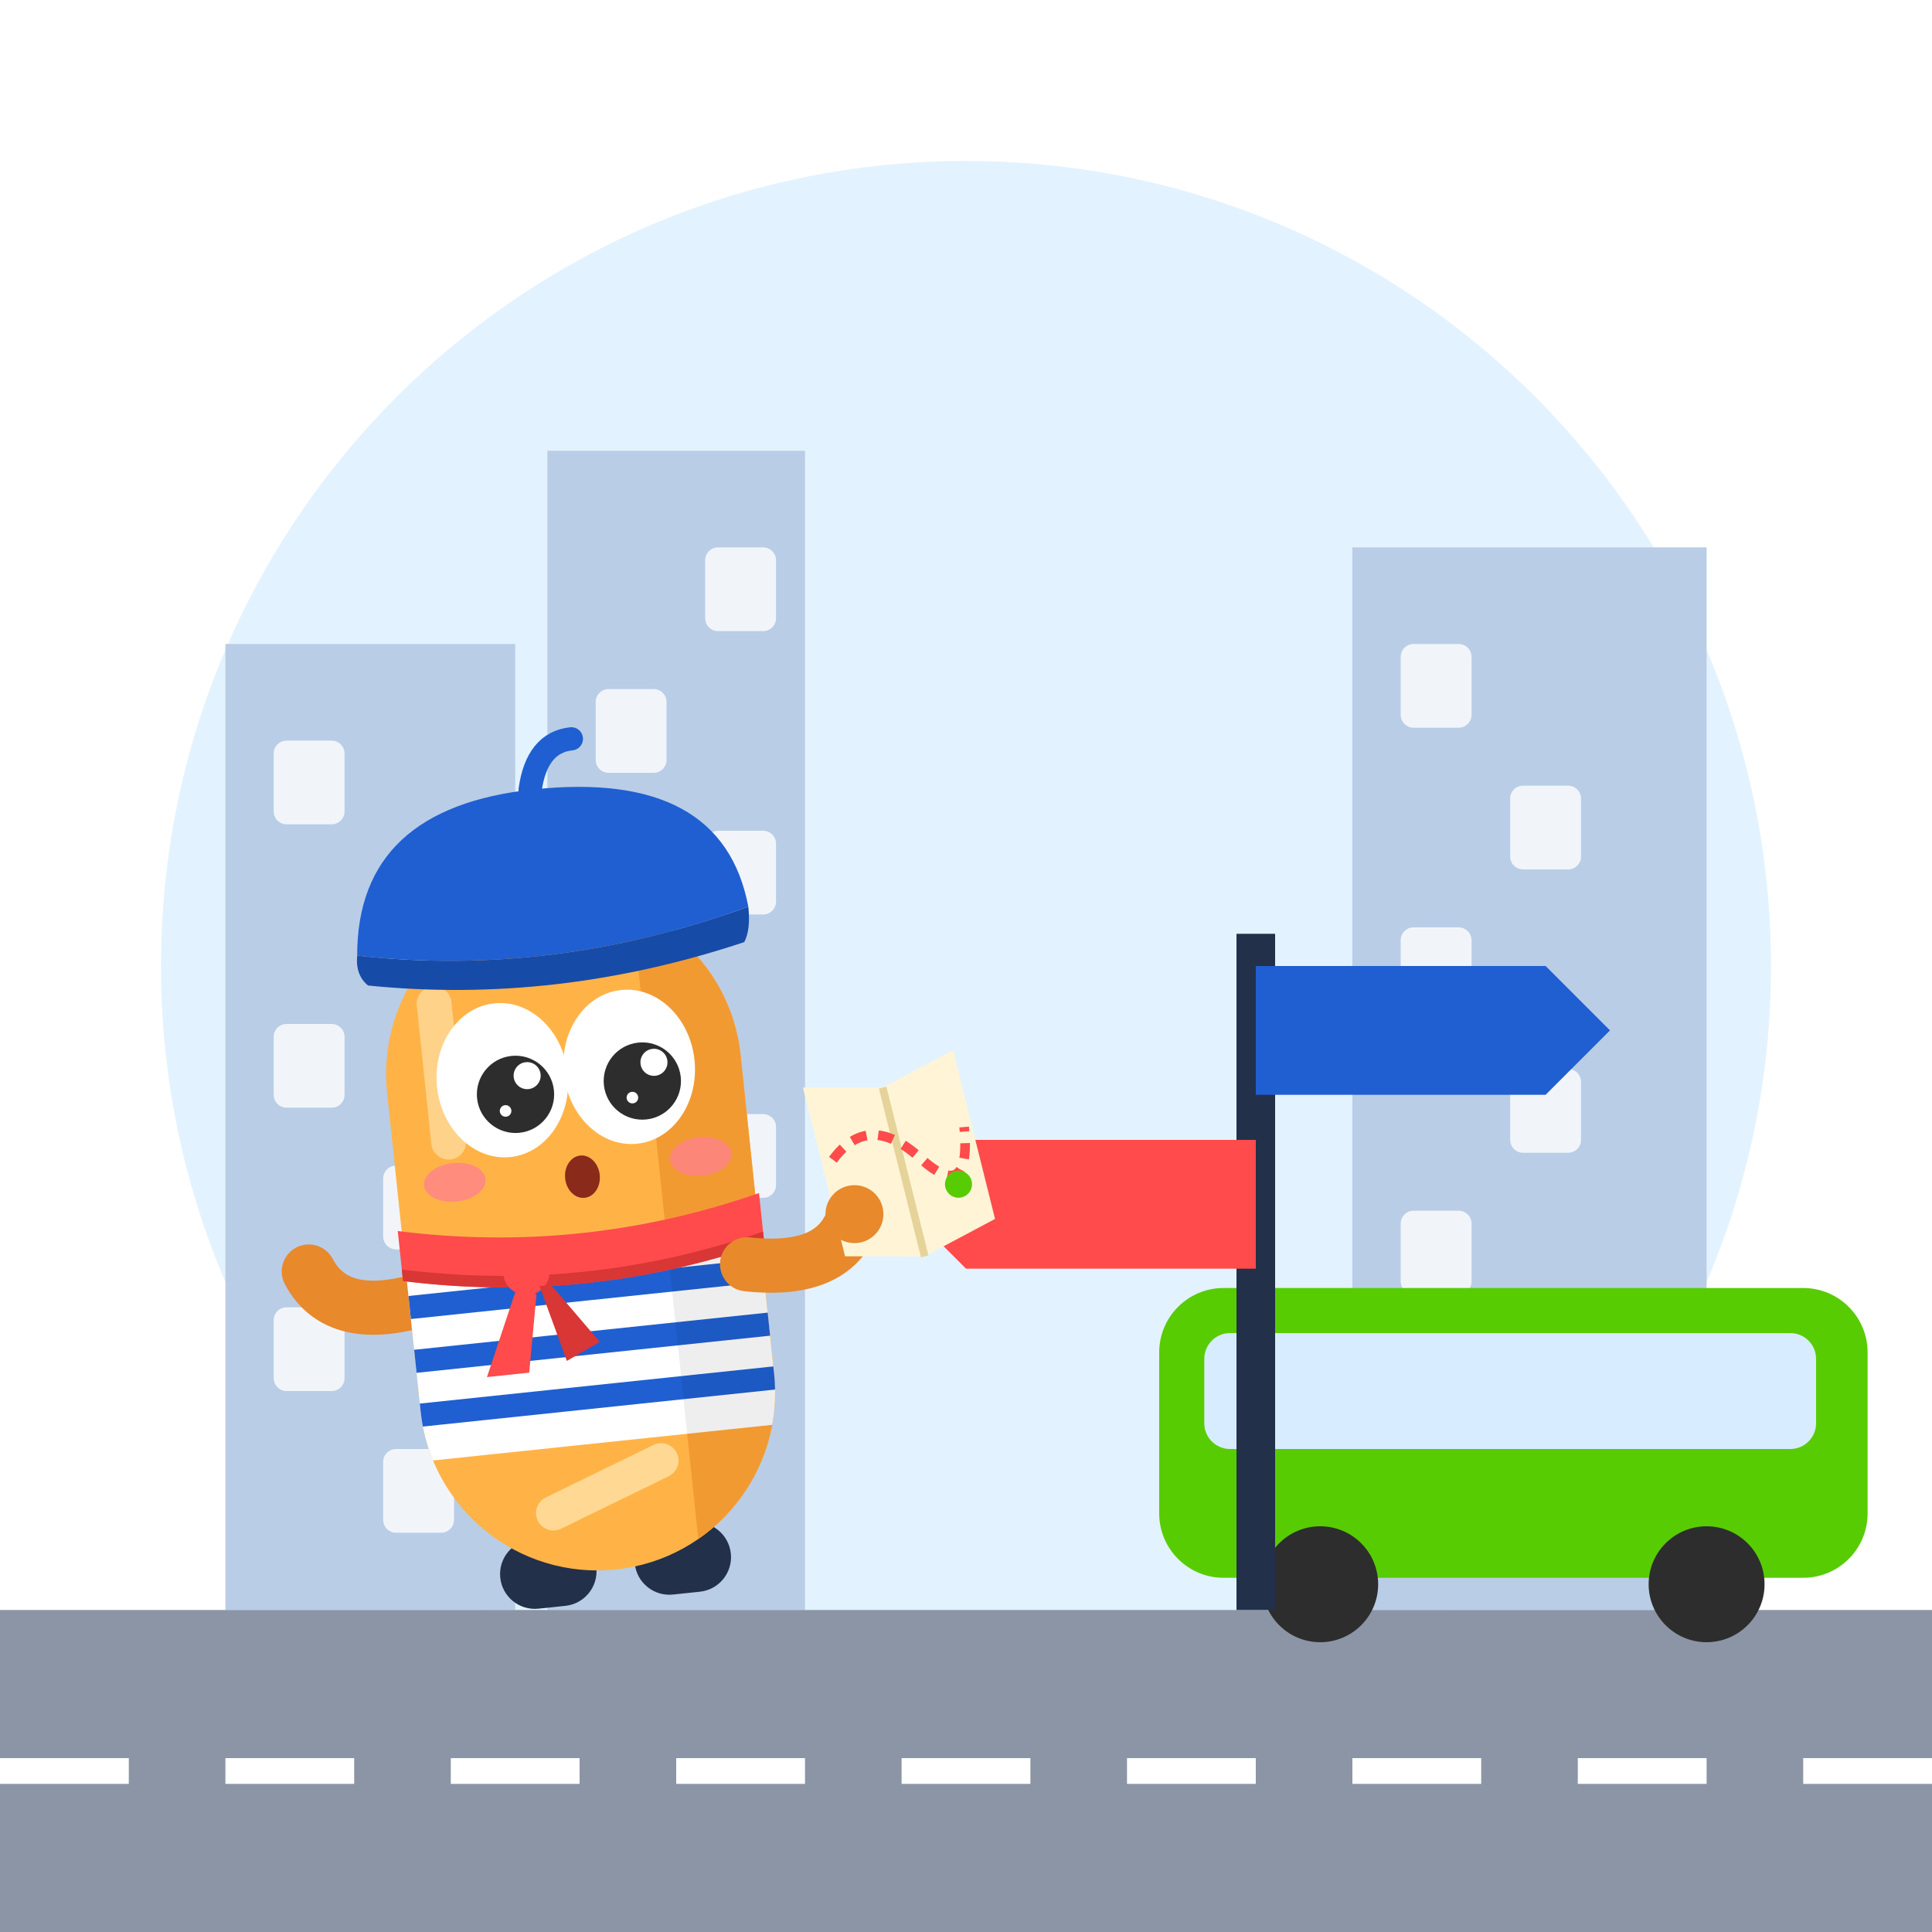
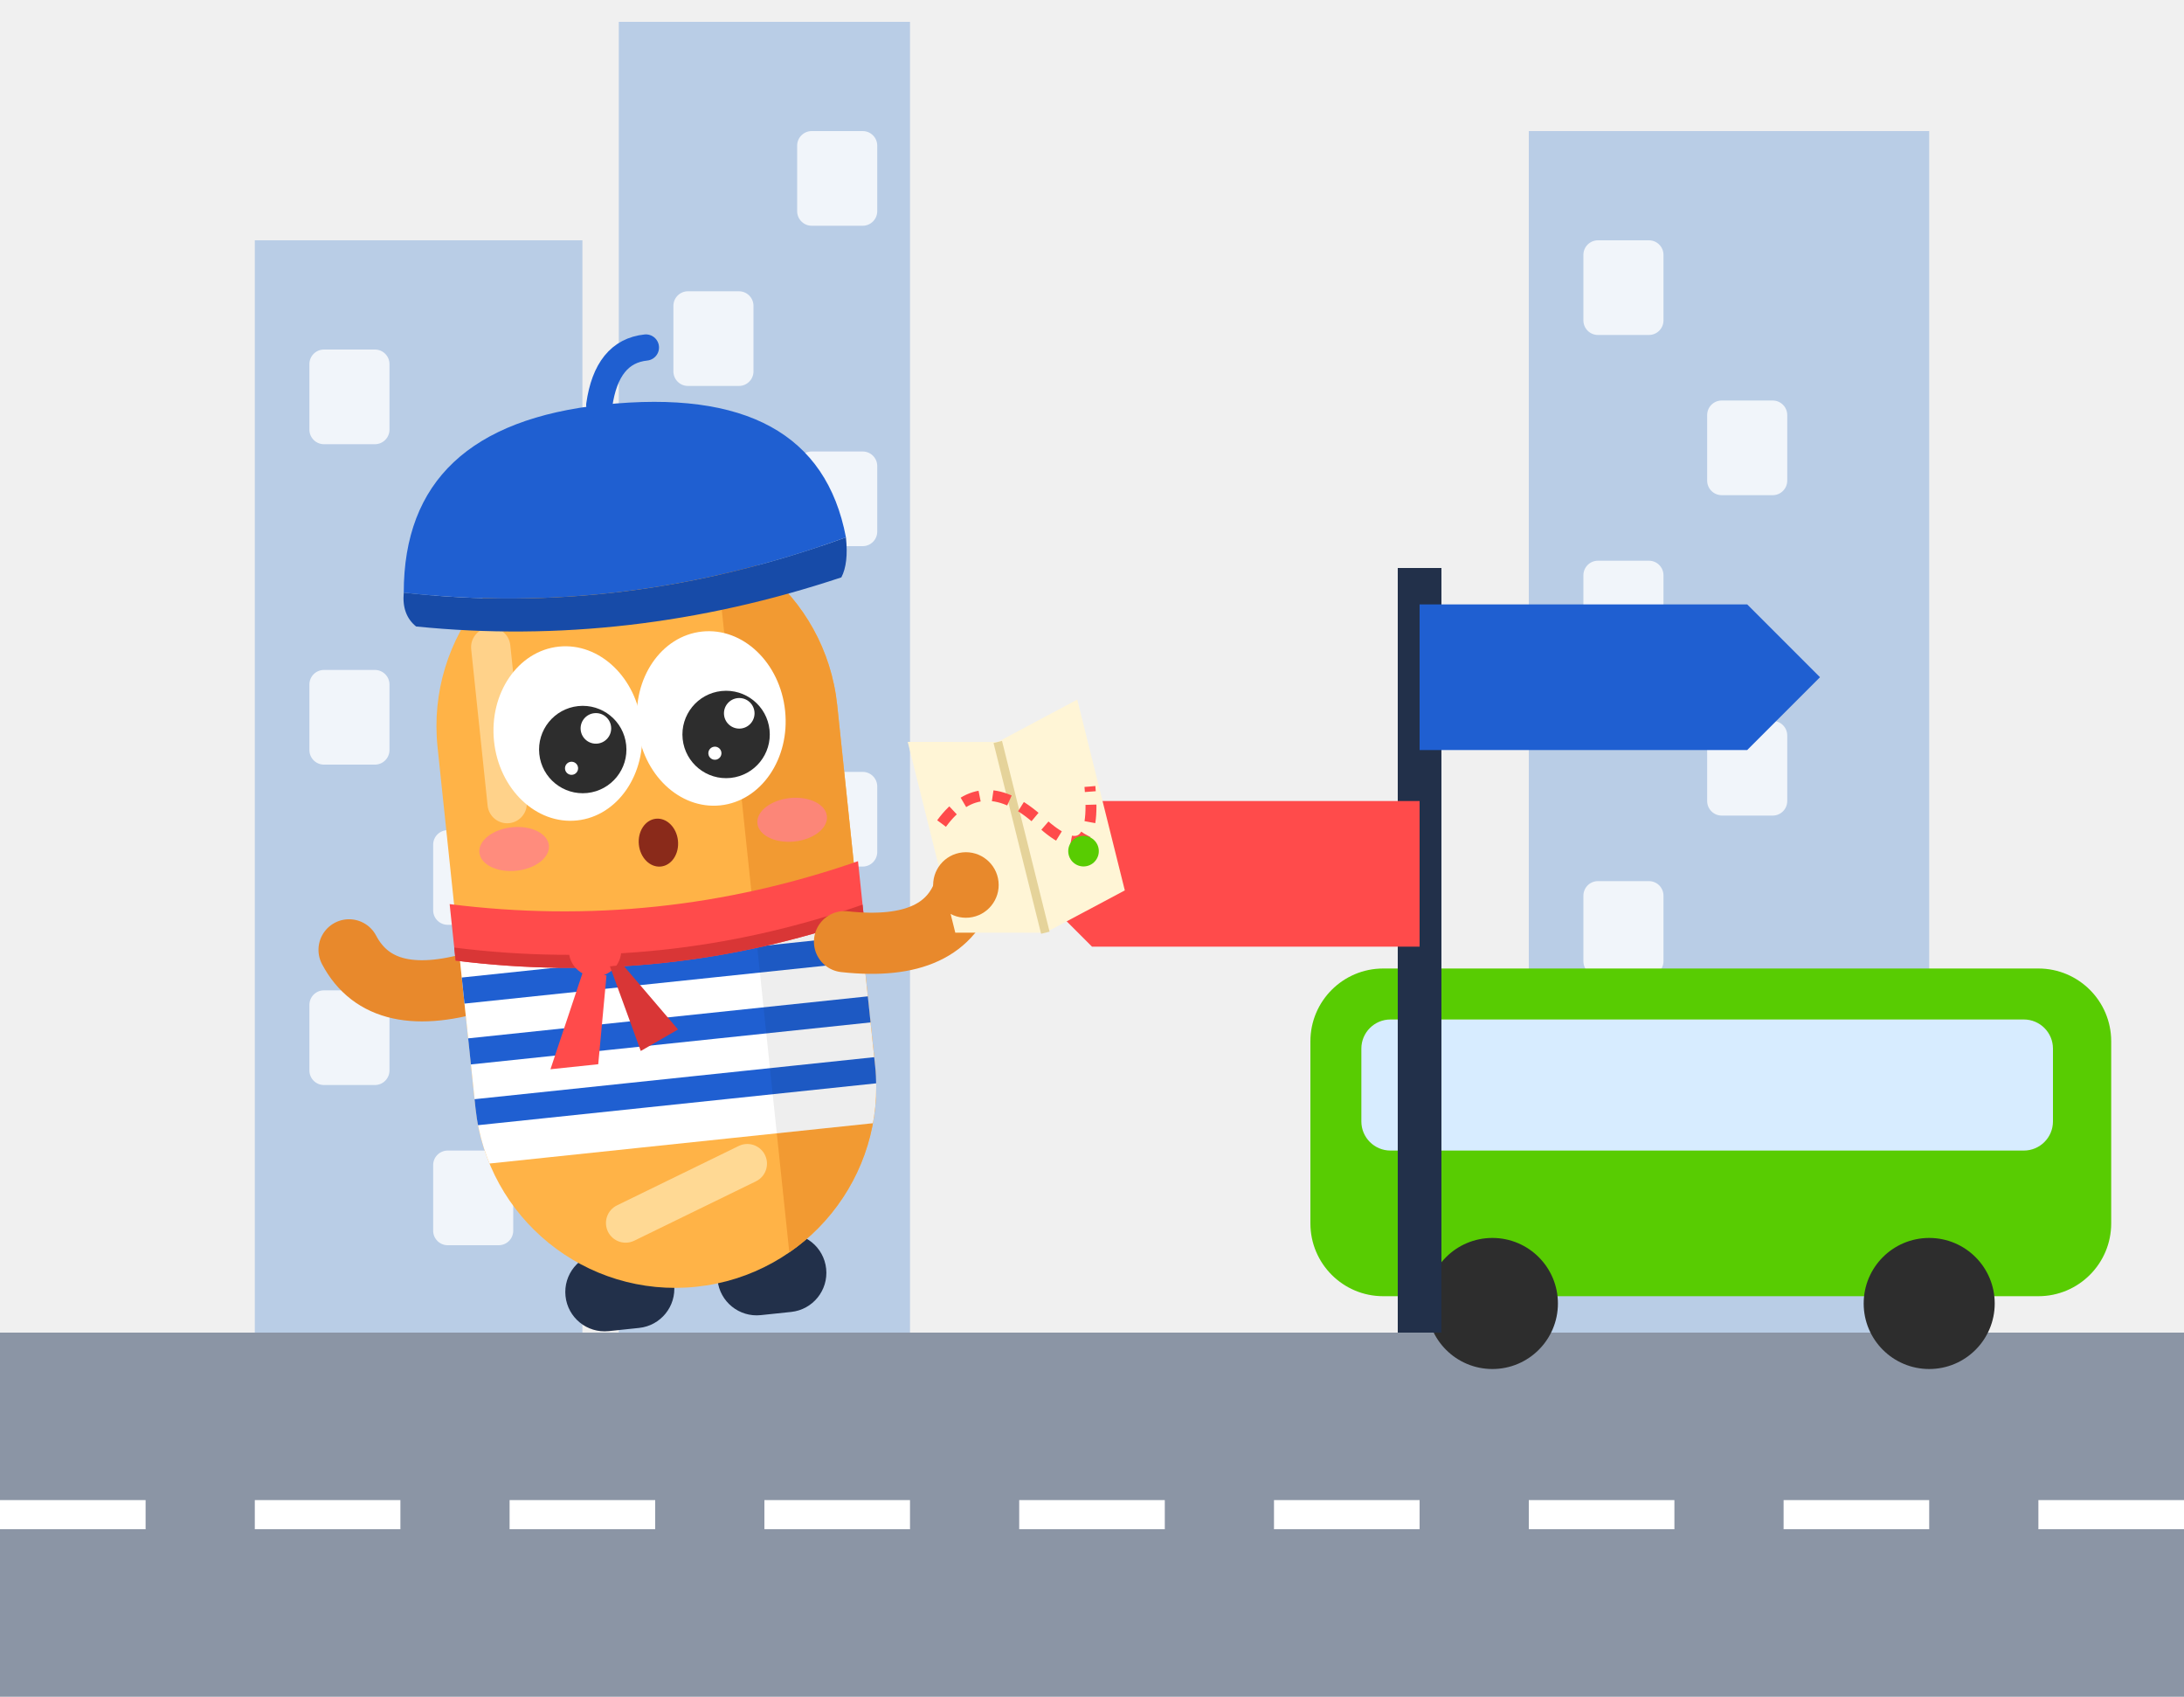
- <svg xmlns="http://www.w3.org/2000/svg" viewBox="0 0 600 600" width="600" height="600">
-   <rect width="600" height="600" fill="#ffffff" />
-   <circle cx="300" cy="300" r="250" fill="#e3f2ff" />
+ <svg xmlns="http://www.w3.org/2000/svg" viewBox="0 134 600 466" width="600" height="466">
  <g fill="#b9cde6">
    <rect x="70" y="200" width="90" height="300" />
    <rect x="170" y="140" width="80" height="360" />
    <rect x="420" y="170" width="110" height="330" />
  </g>
  <g fill="#fff" opacity=".8">
    <rect x="85" y="230" width="22" height="26" rx="4" />
    <rect x="219" y="170" width="22" height="26" rx="4" />
    <rect x="435" y="200" width="22" height="26" rx="4" />
    <rect x="119" y="274" width="22" height="26" rx="4" />
    <rect x="185" y="214" width="22" height="26" rx="4" />
    <rect x="469" y="244" width="22" height="26" rx="4" />
    <rect x="85" y="318" width="22" height="26" rx="4" />
    <rect x="219" y="258" width="22" height="26" rx="4" />
    <rect x="435" y="288" width="22" height="26" rx="4" />
    <rect x="119" y="362" width="22" height="26" rx="4" />
    <rect x="185" y="302" width="22" height="26" rx="4" />
    <rect x="469" y="332" width="22" height="26" rx="4" />
    <rect x="85" y="406" width="22" height="26" rx="4" />
    <rect x="219" y="346" width="22" height="26" rx="4" />
    <rect x="435" y="376" width="22" height="26" rx="4" />
    <rect x="119" y="450" width="22" height="26" rx="4" />
    <rect x="185" y="390" width="22" height="26" rx="4" />
    <rect x="469" y="420" width="22" height="26" rx="4" />
  </g>
  <rect x="0" y="500" width="600" height="100" fill="#8b95a5" />
  <path d="M0 550 H600" stroke="#fff" stroke-width="8" stroke-dasharray="40 30" />
  <g transform="translate(470 470)">
    <rect x="-110" y="-70" width="220" height="90" rx="20" fill="#58cc02" />
    <rect x="-96" y="-56" width="190" height="36" rx="8" fill="#d7ecff" />
    <circle cx="-60" cy="22" r="18" fill="#2d2d2d" />
    <circle cx="60" cy="22" r="18" fill="#2d2d2d" />
  </g>
  <g transform="translate(390 290)">
    <rect x="-6" y="0" width="12" height="210" fill="#22304a" />
    <path d="M0 10 H90 L110 30 L90 50 H0 Z" fill="#1f5fd1" />
    <path d="M0 64 H-90 L-110 84 L-90 104 H0 Z" fill="#ff4b4b" />
  </g>
  <g transform="translate(180 380) scale(0.6) rotate(-6)">
    <defs>
      <clipPath id="b18">
        <rect x="-92" y="-170" width="184" height="350" rx="92" />
      </clipPath>
    </defs>
    <rect x="-60" y="160" width="50" height="36" rx="18" fill="#22304a" />
    <rect x="10" y="160" width="50" height="36" rx="18" fill="#22304a" />
    <path d="M-82 30 Q-130 40 -142 10" fill="none" stroke="#e8892c" stroke-width="28" stroke-linecap="round" />
    <g clip-path="url(#b18)">
      <rect x="-92" y="-170" width="184" height="350" fill="#ffb347" />
      <rect x="44" y="-170" width="60" height="350" fill="#f29a32" />
      <rect x="-72" y="-130" width="18" height="90" rx="9" fill="#ffd28a" />
      <rect x="-92" y="10" width="184" height="104" fill="#ffffff" />
      <rect x="-92" y="28" width="184" height="12" fill="#1f5fd1" />
      <rect x="-92" y="56" width="184" height="12" fill="#1f5fd1" />
      <rect x="-92" y="84" width="184" height="12" fill="#1f5fd1" />
      <rect x="44" y="10" width="60" height="104" fill="#000" opacity=".07" />
      <rect x="-40" y="128" width="80" height="18" rx="9" fill="#ffd994" transform="rotate(-20 0 137)" />
    </g>
    <ellipse cx="-32" cy="-78" rx="34" ry="40" fill="#ffffff" />
    <ellipse cx="34" cy="-78" rx="34" ry="40" fill="#ffffff" />
    <circle cx="-26" cy="-70" r="20" fill="#2d2d2d" />
    <circle cx="40" cy="-70" r="20" fill="#2d2d2d" />
    <circle cx="-19" cy="-79" r="7" fill="#ffffff" />
    <circle cx="47" cy="-79" r="7" fill="#ffffff" />
    <circle cx="-32" cy="-62" r="3" fill="#ffffff" />
    <circle cx="34" cy="-62" r="3" fill="#ffffff" />
    <ellipse cx="-62" cy="-28" rx="16" ry="10" fill="#ff7f8f" opacity=".75" />
    <ellipse cx="66" cy="-28" rx="16" ry="10" fill="#ff7f8f" opacity=".75" />
    <ellipse cx="4" cy="-24" rx="9" ry="11" fill="#8a2a1a" />
    <path d="M-94 -6 Q0 16 94 -6 V20 Q0 42 -94 20 Z" fill="#ff4b4b" />
    <path d="M-94 14 Q0 36 94 14 V20 Q0 42 -94 20 Z" fill="#d93636" />
    <circle cx="-30" cy="22" r="12" fill="#ff4b4b" />
    <path d="M-36 30 L-56 74 L-34 74 L-26 34 Z" fill="#ff4b4b" />
    <path d="M-24 30 L-14 70 L4 62 L-18 30 Z" fill="#d93636" />
    <path d="M-100 -150 Q-92 -226 0 -226 Q98 -226 104 -154 Q0 -128 -100 -150 Z" fill="#1f5fd1" />
    <path d="M-100 -150 Q0 -128 104 -154 Q104 -142 100 -136 Q0 -114 -96 -134 Q-102 -140 -100 -150 Z" fill="#174ba8" />
    <path d="M-2 -226 Q4 -250 22 -250" fill="none" stroke="#1f5fd1" stroke-width="12" stroke-linecap="round" />
    <path d="M84 30 Q130 40 142 10" fill="none" stroke="#e8892c" stroke-width="28" stroke-linecap="round" />
    <g transform="translate(142 10)">
      <g transform="rotate(-8)">
        <path d="M-10 -70 L30 -60 L70 -70 L70 20 L30 30 L-10 20 Z" fill="#fff5d6" />
        <path d="M30 -60 V30" stroke="#e5d39a" stroke-width="4" />
        <path d="M-4 -30 Q20 -50 40 -20 T66 -30" fill="none" stroke="#ff4b4b" stroke-width="5" stroke-dasharray="8 6" />
        <circle cx="56" cy="-2" r="7" fill="#58cc02" />
      </g>
    </g>
    <circle cx="142" cy="10" r="15" fill="#e8892c" />
  </g>
</svg>
